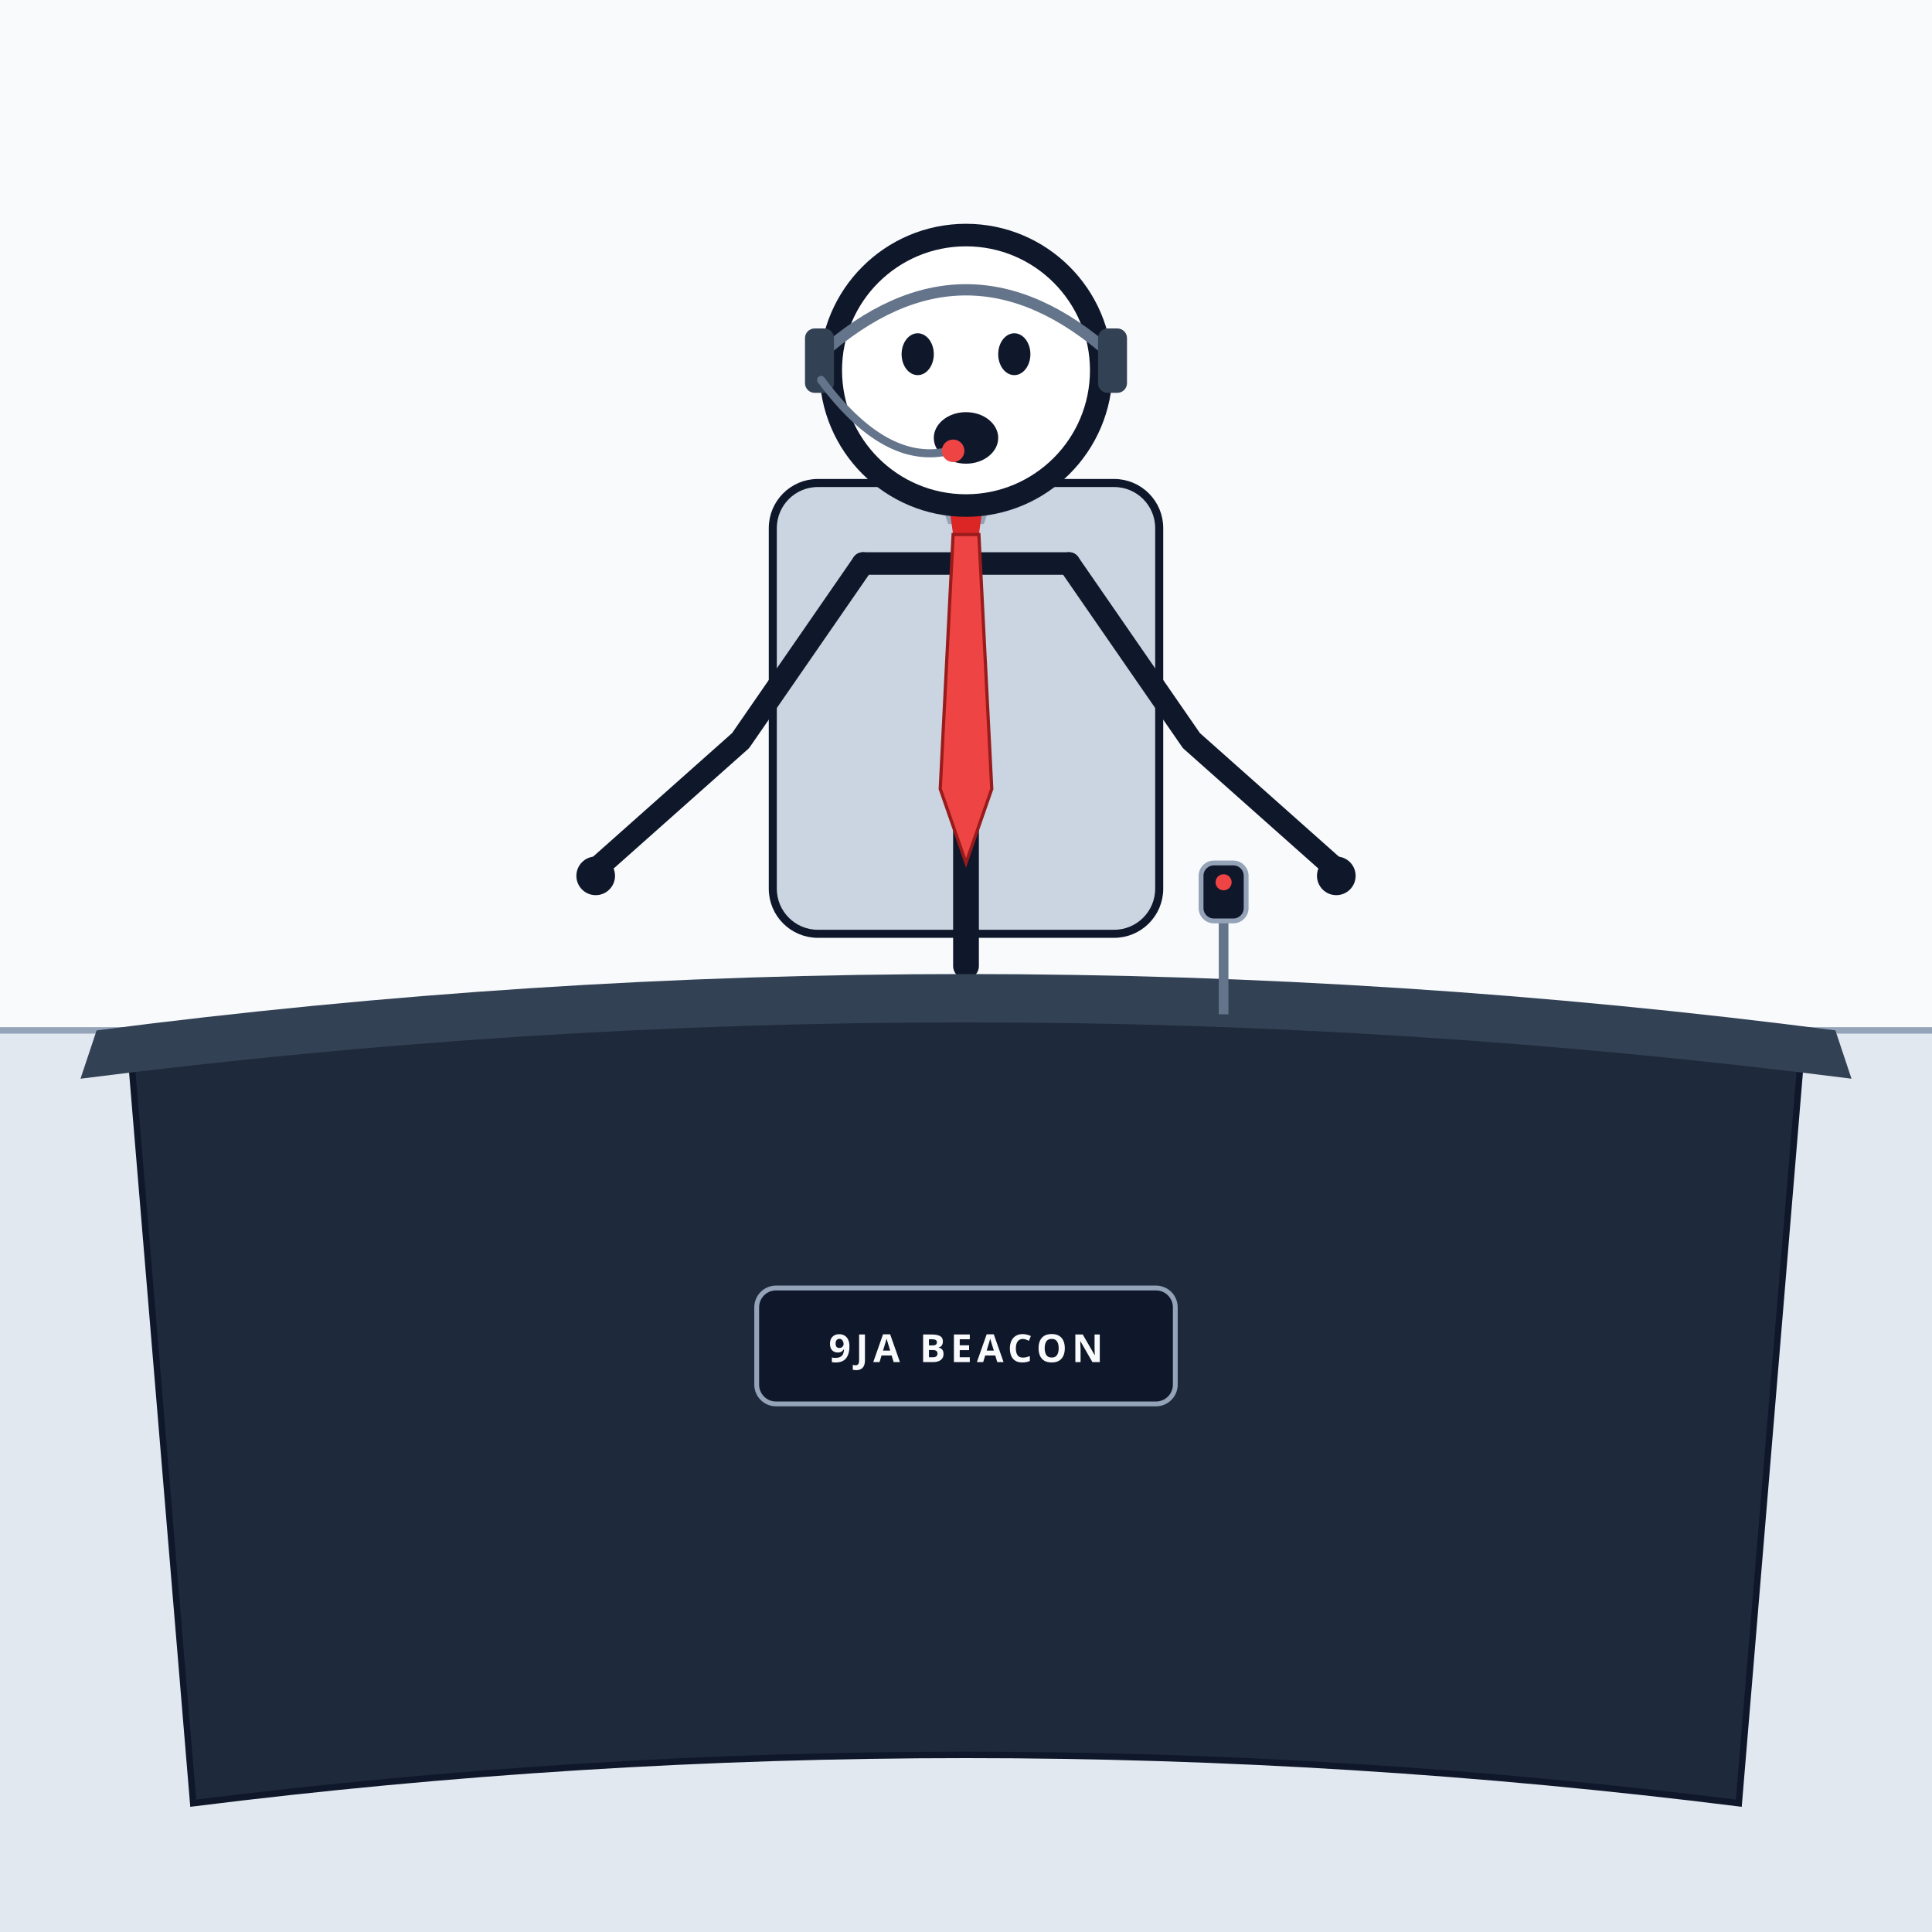
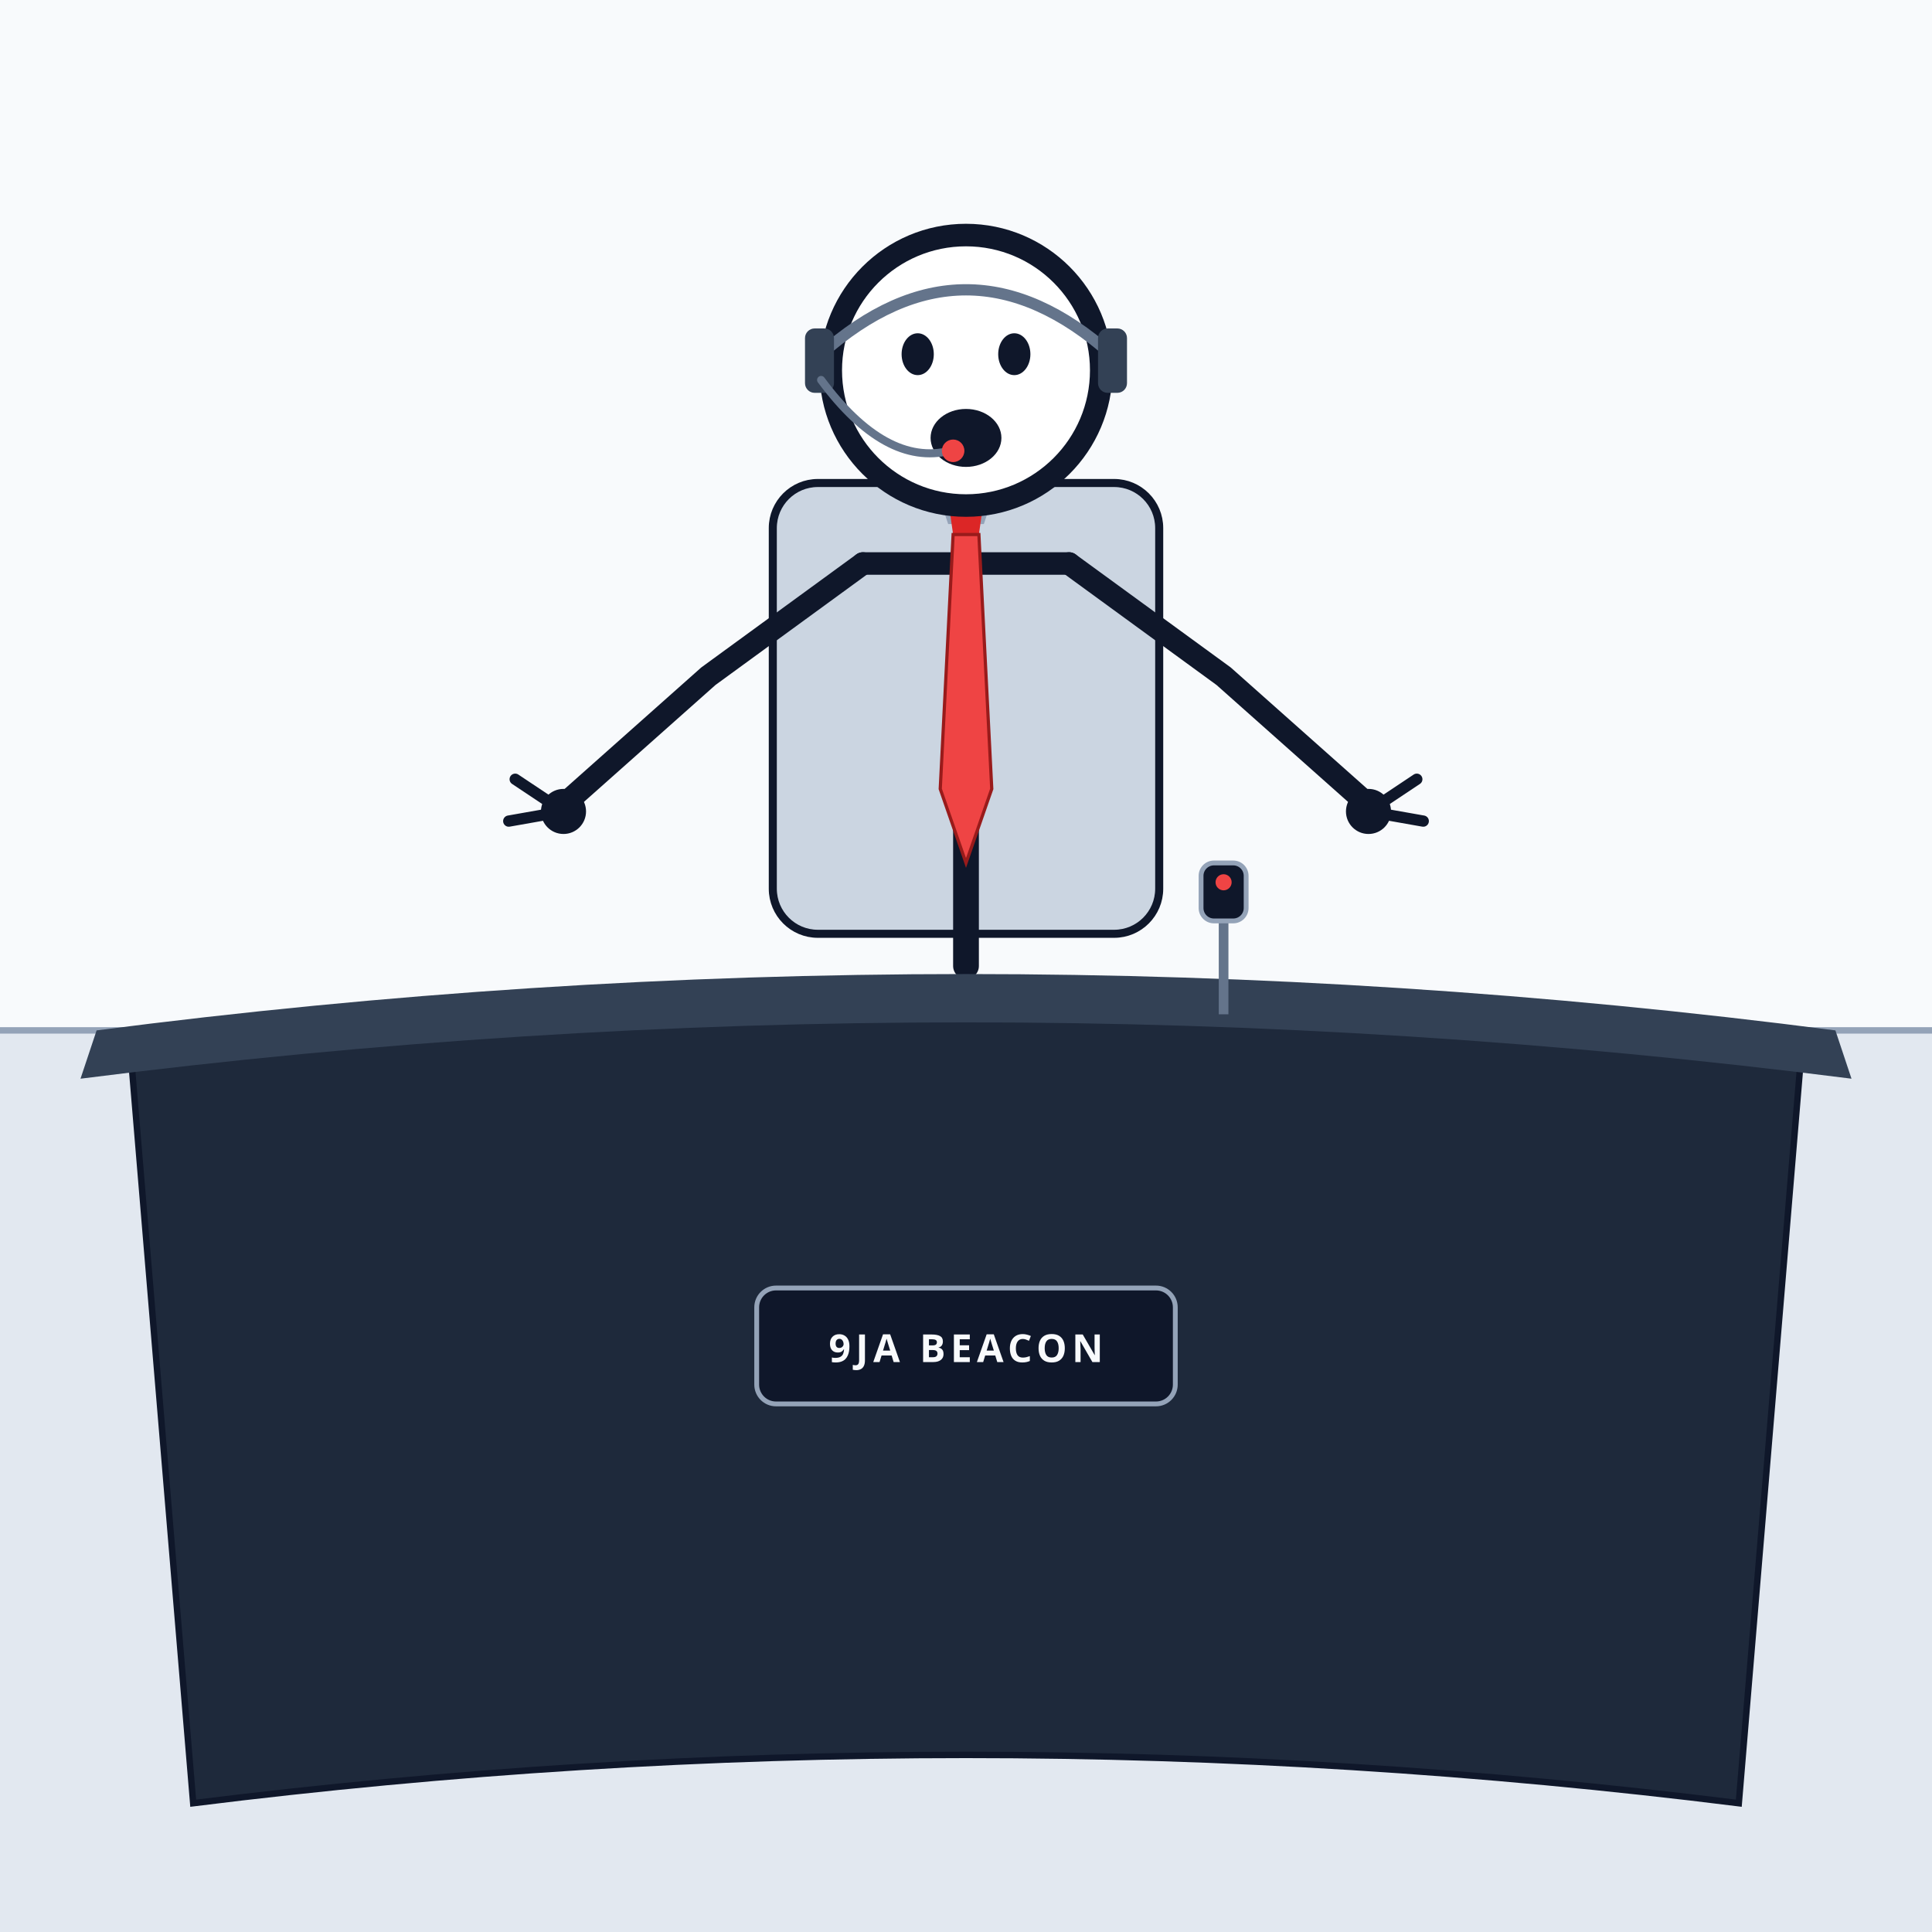
<svg xmlns="http://www.w3.org/2000/svg" viewBox="0 0 600 600" width="600" height="600">
  <rect width="600" height="600" fill="#f8fafc" />
  <rect y="320" width="600" height="280" fill="#e2e8f0" />
  <line x1="0" y1="320" x2="600" y2="320" stroke="#94a3b8" stroke-width="2" />
  <rect x="240" y="150" width="120" height="140" rx="14" fill="#cbd5e1" stroke="#0f172a" stroke-width="2.5" />
  <rect x="265" y="120" width="70" height="26" rx="8" fill="#94a3b8" stroke="#0f172a" stroke-width="2" />
  <line x1="300" y1="155" x2="300" y2="300" stroke="#0f172a" stroke-width="8" stroke-linecap="round" />
  <line x1="268" y1="175" x2="332" y2="175" stroke="#0f172a" stroke-width="7" stroke-linecap="round" />
  <polygon points="291,150 309,150 305,162 295,162" fill="#ffffff" stroke="#94a3b8" stroke-width="1.5" />
  <polygon points="294,152 306,152 304,166 296,166" fill="#dc2626" />
  <polygon points="296,166 304,166 308,245 300,268 292,245" fill="#ef4444" stroke="#991b1b" stroke-width="1" />
-   <path d="M268 175 L230 230 L185 270" fill="none" stroke="#0f172a" stroke-width="7" stroke-linecap="round" stroke-linejoin="round" />
-   <circle cx="185" cy="272" r="6" fill="#0f172a" />
-   <path d="M332 175 L370 230 L415 270" fill="none" stroke="#0f172a" stroke-width="7" stroke-linecap="round" stroke-linejoin="round" />
-   <circle cx="415" cy="272" r="6" fill="#0f172a" />
+   <path d="M268 175 L220 210 L175 250" fill="none" stroke="#0f172a" stroke-width="7" stroke-linecap="round" stroke-linejoin="round" />
+   <circle cx="175" cy="252" r="7" fill="#0f172a" />
+   <line x1="175" y1="252" x2="160" y2="242" stroke="#0f172a" stroke-width="3.5" stroke-linecap="round" />
+   <line x1="175" y1="252" x2="158" y2="255" stroke="#0f172a" stroke-width="3.5" stroke-linecap="round" />
+   <path d="M332 175 L380 210 L425 250" fill="none" stroke="#0f172a" stroke-width="7" stroke-linecap="round" stroke-linejoin="round" />
+   <circle cx="425" cy="252" r="7" fill="#0f172a" />
+   <line x1="425" y1="252" x2="440" y2="242" stroke="#0f172a" stroke-width="3.5" stroke-linecap="round" />
+   <line x1="425" y1="252" x2="442" y2="255" stroke="#0f172a" stroke-width="3.5" stroke-linecap="round" />
  <circle cx="300" cy="115" r="42" fill="#ffffff" stroke="#0f172a" stroke-width="7" />
  <ellipse cx="285" cy="110" rx="5" ry="6.5" fill="#0f172a" />
  <ellipse cx="315" cy="110" rx="5" ry="6.5" fill="#0f172a" />
-   <ellipse cx="300" cy="136" rx="10" ry="8" fill="#0f172a" />
+   <ellipse cx="300" cy="136" rx="11" ry="9" fill="#0f172a" />
  <path d="M255 110 Q300 70 345 110" fill="none" stroke="#64748b" stroke-width="3.5" stroke-linecap="round" />
  <rect x="250" y="102" width="9" height="20" rx="3" fill="#334155" />
  <rect x="341" y="102" width="9" height="20" rx="3" fill="#334155" />
  <path d="M255 118 Q275 145 295 140" fill="none" stroke="#64748b" stroke-width="2.5" stroke-linecap="round" />
  <circle cx="296" cy="140" r="3.5" fill="#ef4444" />
  <path d="M40 320 Q300 290 560 320 L540 560 Q300 530 60 560 Z" fill="#1e293b" stroke="#0f172a" stroke-width="2" />
  <path d="M30 320 Q300 285 570 320 L575 335 Q300 300 25 335 Z" fill="#334155" />
  <rect x="235" y="400" width="130" height="36" rx="6" fill="#0f172a" stroke="#94a3b8" stroke-width="1.5" />
  <text x="300" y="423" text-anchor="middle" font-family="system-ui,sans-serif" font-size="12" font-weight="900" letter-spacing="1.5" fill="#f8fafc">9JA BEACON</text>
  <line x1="380" y1="315" x2="380" y2="285" stroke="#64748b" stroke-width="3" />
  <rect x="373" y="268" width="14" height="18" rx="4" fill="#0f172a" stroke="#94a3b8" stroke-width="1.5" />
  <circle cx="380" cy="274" r="2.5" fill="#ef4444" />
</svg>
